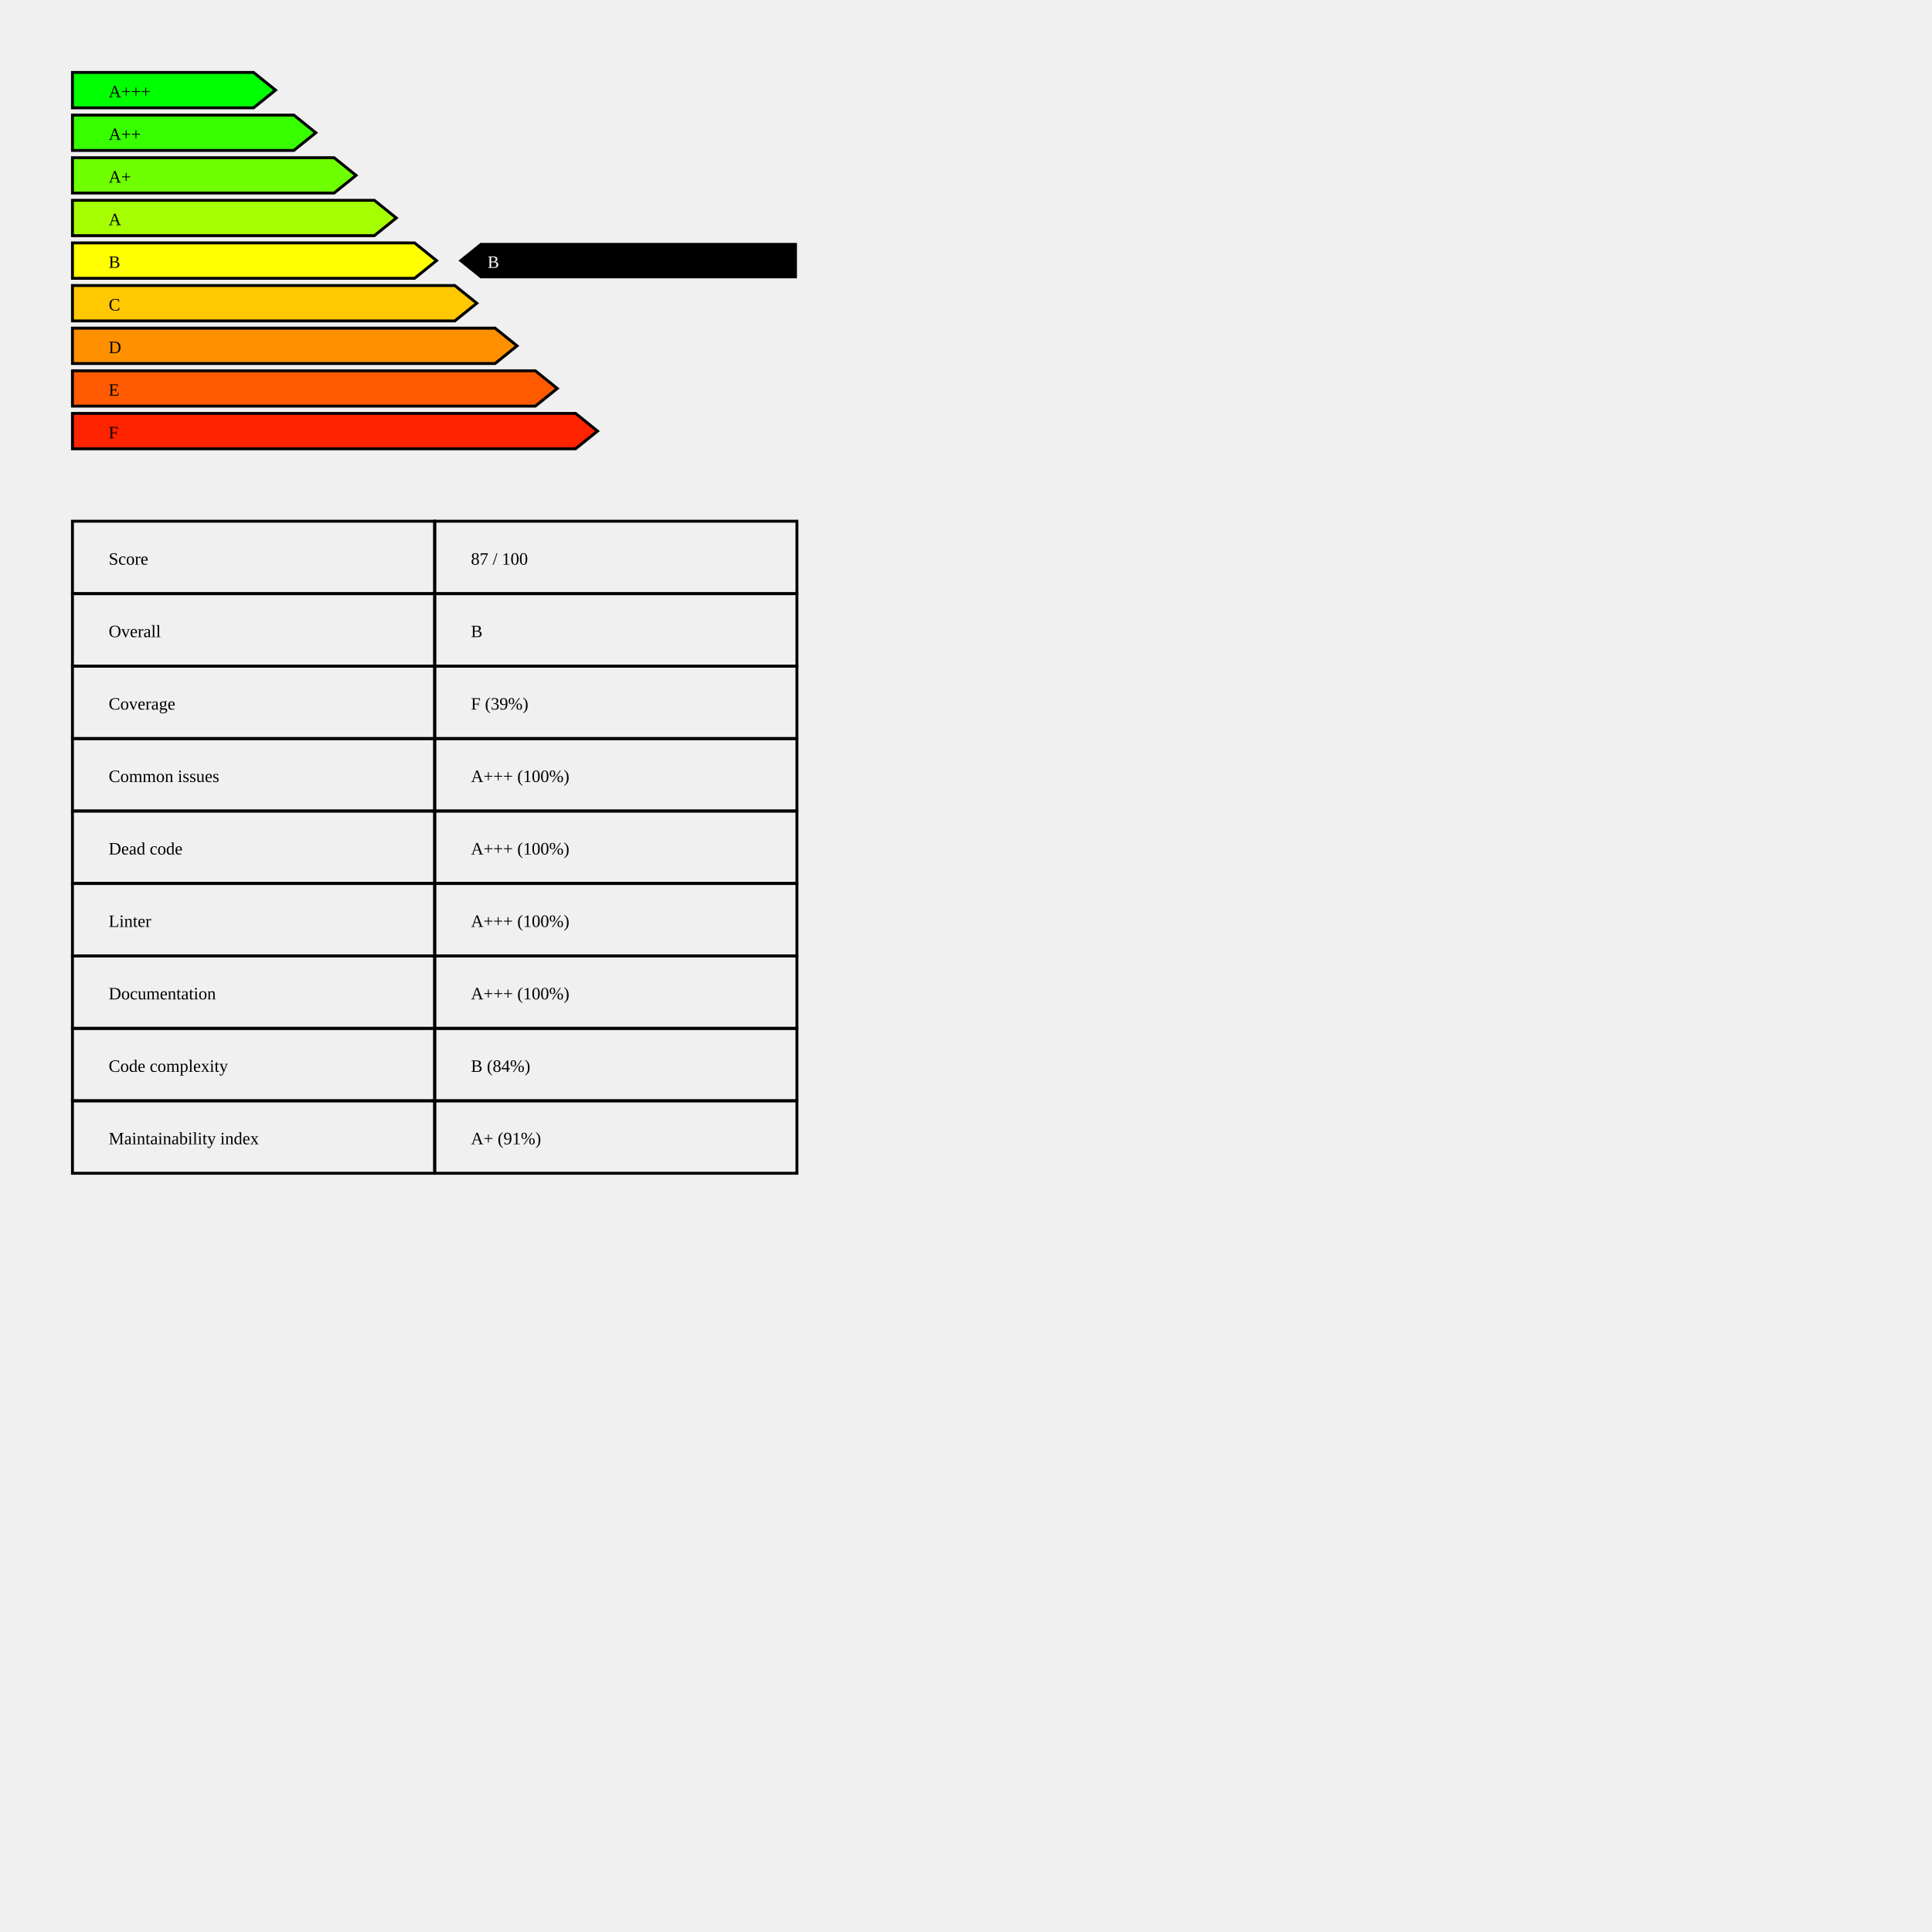
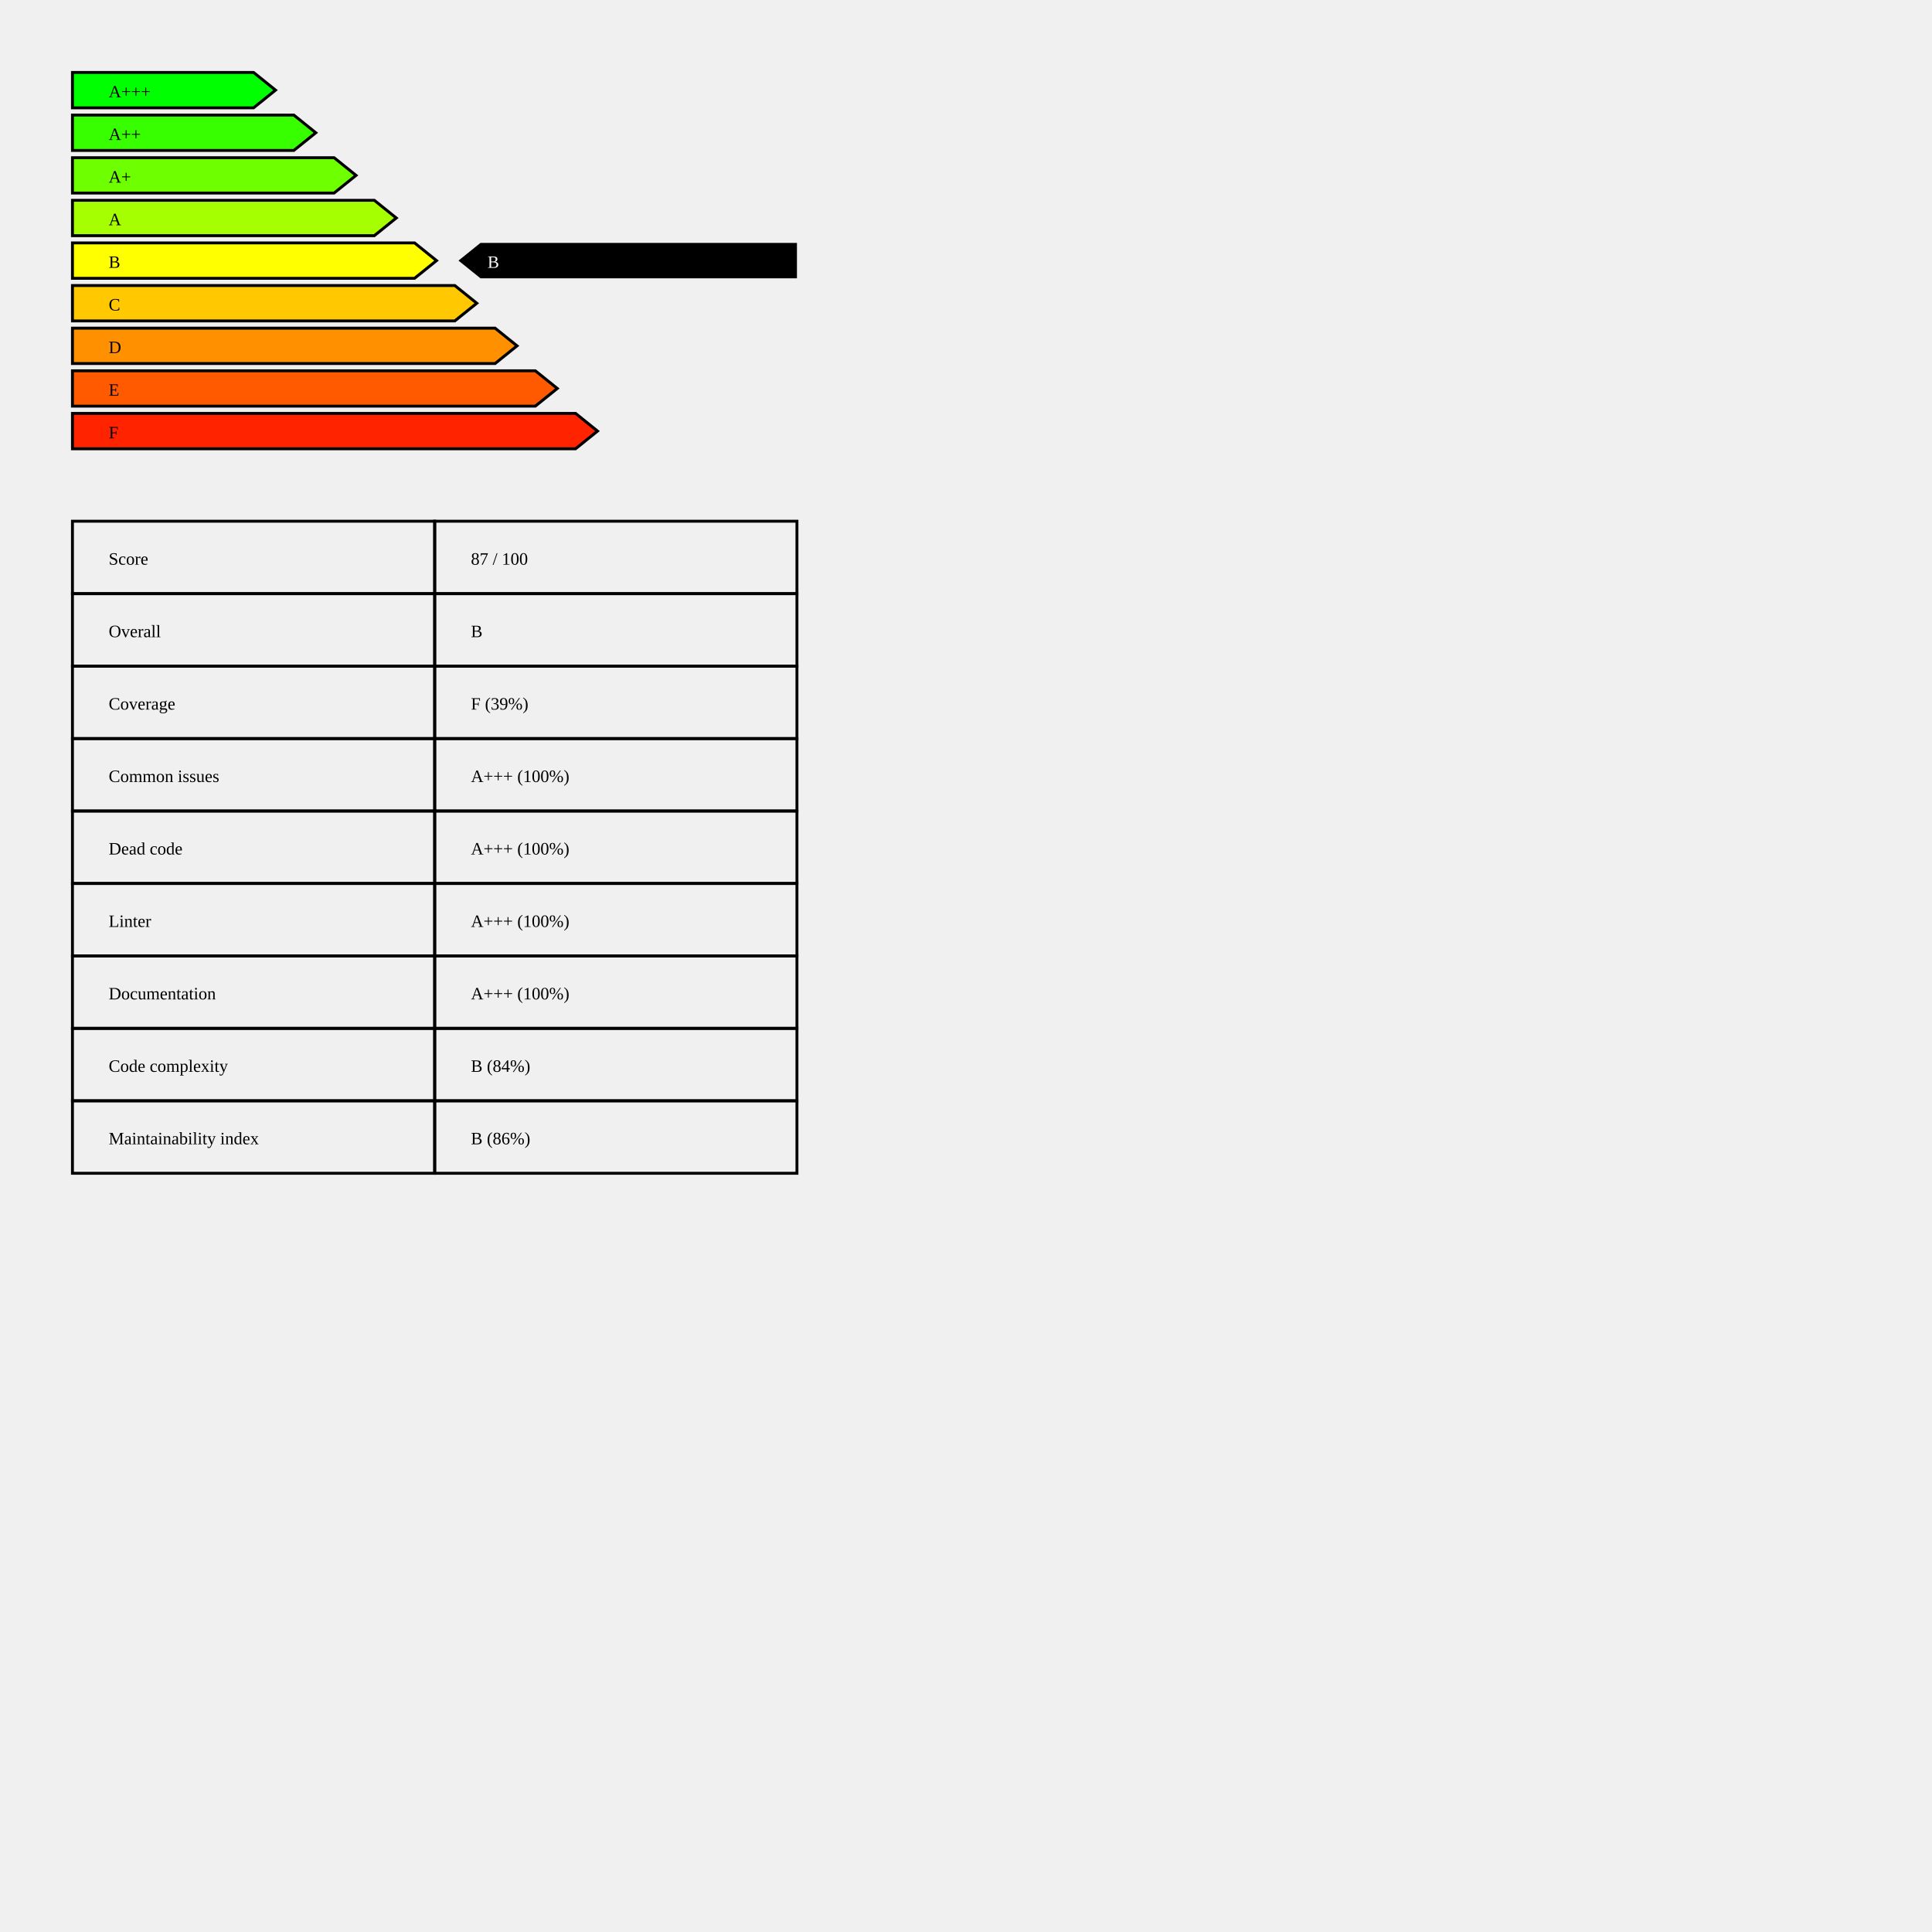
<svg xmlns="http://www.w3.org/2000/svg" baseProfile="full" height="1000pt" version="1.1" width="1000pt">
  <defs />
  <polygon points="50,50.0 175.0,50.0 190.152,62.206 175.0,74.412 50,74.412 50,50.0" style="fill:rgb(0 255 0);stroke:black;stroke-width:2;" />
  <text x="75.0" y="67.206">A+++</text>
  <polygon points="50,79.412 202.778,79.412 217.929,91.618 202.778,103.824 50,103.824 50,79.412" style="fill:rgb(55 255 0);stroke:black;stroke-width:2;" />
  <text x="75.0" y="96.618">A++</text>
  <polygon points="50,108.824 230.556,108.824 245.707,121.029 230.556,133.235 50,133.235 50,108.824" style="fill:rgb(110 255 0);stroke:black;stroke-width:2;" />
  <text x="75.0" y="126.029">A+</text>
  <polygon points="50,138.235 258.333,138.235 273.485,150.441 258.333,162.647 50,162.647 50,138.235" style="fill:rgb(165 255 0);stroke:black;stroke-width:2;" />
  <text x="75.0" y="155.441">A</text>
  <polygon points="50,167.647 286.111,167.647 301.263,179.853 286.111,192.059 50,192.059 50,167.647" style="fill:rgb(255 255 0);stroke:black;stroke-width:2;" />
  <text x="75.0" y="184.853">B</text>
  <polygon points="50,197.059 313.889,197.059 329.04,209.265 313.889,221.471 50,221.471 50,197.059" style="fill:rgb(255 200 0);stroke:black;stroke-width:2;" />
  <text x="75.0" y="214.265">C</text>
  <polygon points="50,226.471 341.667,226.471 356.818,238.676 341.667,250.882 50,250.882 50,226.471" style="fill:rgb(255 145 0);stroke:black;stroke-width:2;" />
  <text x="75.0" y="243.676">D</text>
  <polygon points="50,255.882 369.444,255.882 384.596,268.088 369.444,280.294 50,280.294 50,255.882" style="fill:rgb(255 90 0);stroke:black;stroke-width:2;" />
  <text x="75.0" y="273.088">E</text>
  <polygon points="50,285.294 397.222,285.294 412.374,297.5 397.222,309.706 50,309.706 50,285.294" style="fill:rgb(255 35 0);stroke:black;stroke-width:2;" />
  <text x="75.0" y="302.5">F</text>
  <polygon points="331.566,167.647 316.414,179.853 331.566,192.059 550,192.059 550,167.647" style="fill:black;" />
  <text fill="white" x="336.465" y="184.853">B</text>
  <text x="75.0" y="389.706">Score</text>
  <text x="325.0" y="389.706">87 / 100</text>
  <polygon points="50,359.706 300,359.706 300,409.706 50,409.706 50,359.706" style="fill:none; stroke:black;stroke-width:2;" />
  <polygon points="300,359.706 550,359.706 550,409.706 300,409.706 300,359.706" style="fill:none; stroke:black;stroke-width:2;" />
  <text x="75.0" y="439.706">Overall</text>
  <text x="325.0" y="439.706">B</text>
  <polygon points="50,409.706 300,409.706 300,459.706 50,459.706 50,409.706" style="fill:none; stroke:black;stroke-width:2;" />
  <polygon points="300,409.706 550,409.706 550,459.706 300,459.706 300,409.706" style="fill:none; stroke:black;stroke-width:2;" />
  <text x="75.0" y="489.706">Coverage</text>
  <text x="325.0" y="489.706">F  (39%)</text>
  <polygon points="50,459.706 300,459.706 300,509.706 50,509.706 50,459.706" style="fill:none; stroke:black;stroke-width:2;" />
  <polygon points="300,459.706 550,459.706 550,509.706 300,509.706 300,459.706" style="fill:none; stroke:black;stroke-width:2;" />
  <text x="75.0" y="539.706">Common issues</text>
  <text x="325.0" y="539.706">A+++  (100%)</text>
  <polygon points="50,509.706 300,509.706 300,559.706 50,559.706 50,509.706" style="fill:none; stroke:black;stroke-width:2;" />
  <polygon points="300,509.706 550,509.706 550,559.706 300,559.706 300,509.706" style="fill:none; stroke:black;stroke-width:2;" />
  <text x="75.0" y="589.706">Dead code</text>
  <text x="325.0" y="589.706">A+++  (100%)</text>
  <polygon points="50,559.706 300,559.706 300,609.706 50,609.706 50,559.706" style="fill:none; stroke:black;stroke-width:2;" />
  <polygon points="300,559.706 550,559.706 550,609.706 300,609.706 300,559.706" style="fill:none; stroke:black;stroke-width:2;" />
  <text x="75.0" y="639.706">Linter</text>
  <text x="325.0" y="639.706">A+++  (100%)</text>
  <polygon points="50,609.706 300,609.706 300,659.706 50,659.706 50,609.706" style="fill:none; stroke:black;stroke-width:2;" />
  <polygon points="300,609.706 550,609.706 550,659.706 300,659.706 300,609.706" style="fill:none; stroke:black;stroke-width:2;" />
  <text x="75.0" y="689.706">Documentation</text>
  <text x="325.0" y="689.706">A+++  (100%)</text>
  <polygon points="50,659.706 300,659.706 300,709.706 50,709.706 50,659.706" style="fill:none; stroke:black;stroke-width:2;" />
  <polygon points="300,659.706 550,659.706 550,709.706 300,709.706 300,659.706" style="fill:none; stroke:black;stroke-width:2;" />
  <text x="75.0" y="739.706">Code complexity</text>
  <text x="325.0" y="739.706">B  (84%)</text>
  <polygon points="50,709.706 300,709.706 300,759.706 50,759.706 50,709.706" style="fill:none; stroke:black;stroke-width:2;" />
  <polygon points="300,709.706 550,709.706 550,759.706 300,759.706 300,709.706" style="fill:none; stroke:black;stroke-width:2;" />
  <text x="75.0" y="789.706">Maintainability index</text>
-   <text x="325.0" y="789.706">A+  (91%)</text>
+   <text x="325.0" y="789.706">B  (86%)</text>
  <polygon points="50,759.706 300,759.706 300,809.706 50,809.706 50,759.706" style="fill:none; stroke:black;stroke-width:2;" />
  <polygon points="300,759.706 550,759.706 550,809.706 300,809.706 300,759.706" style="fill:none; stroke:black;stroke-width:2;" />
</svg>
